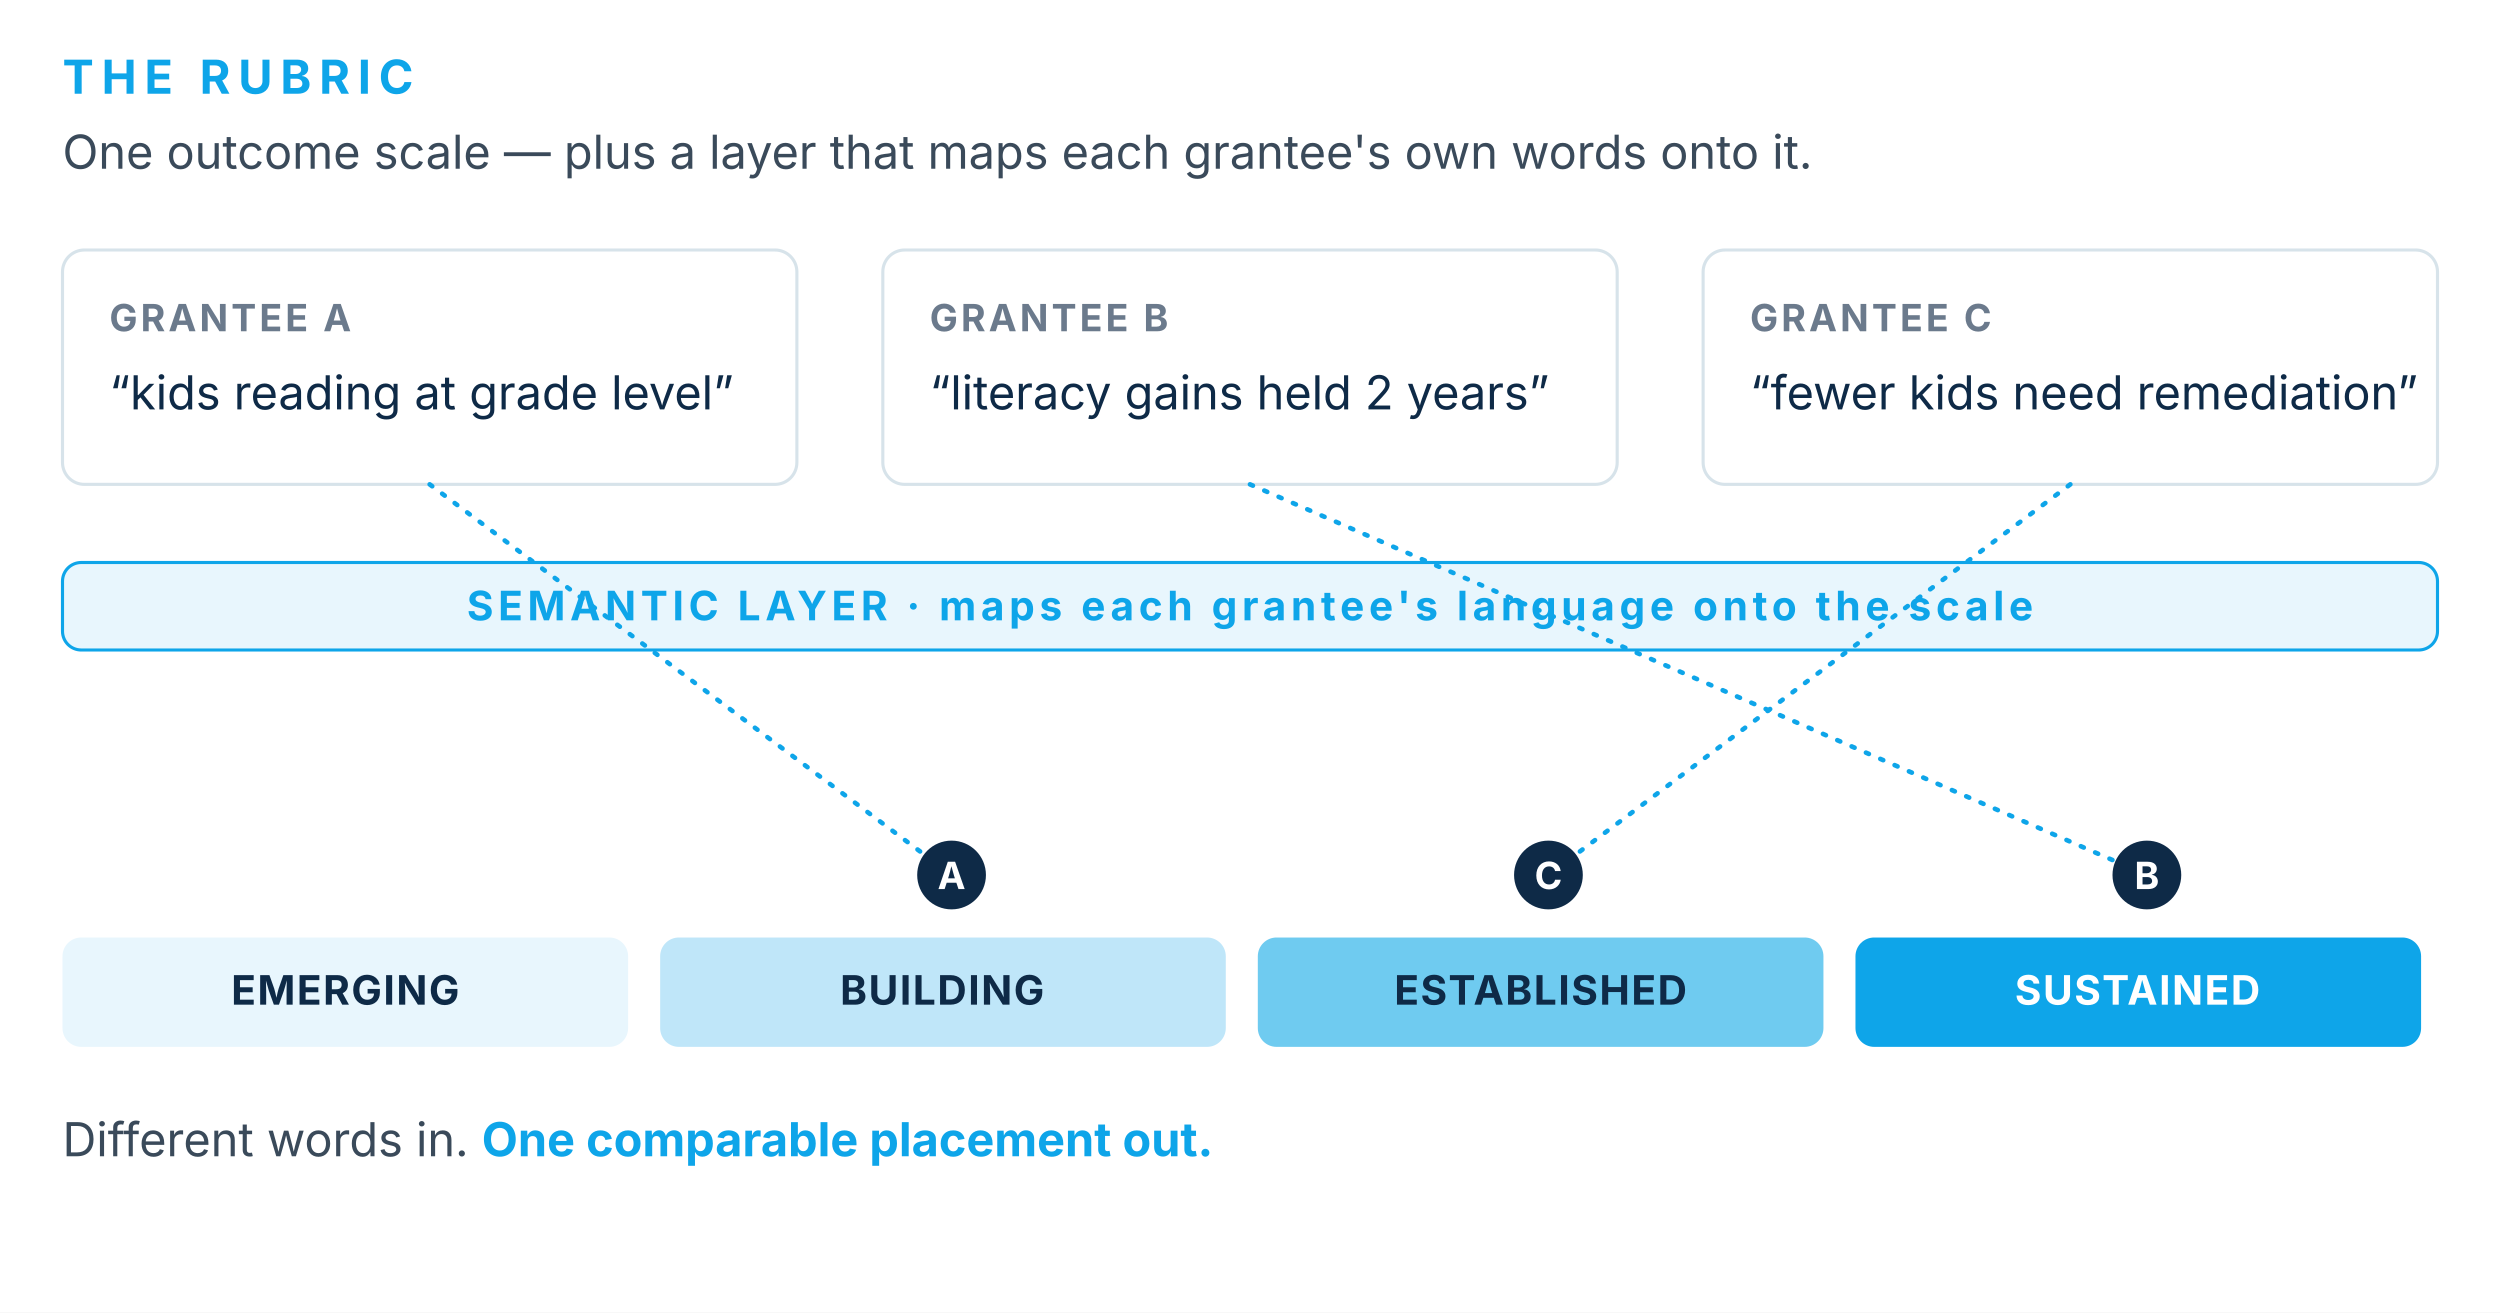
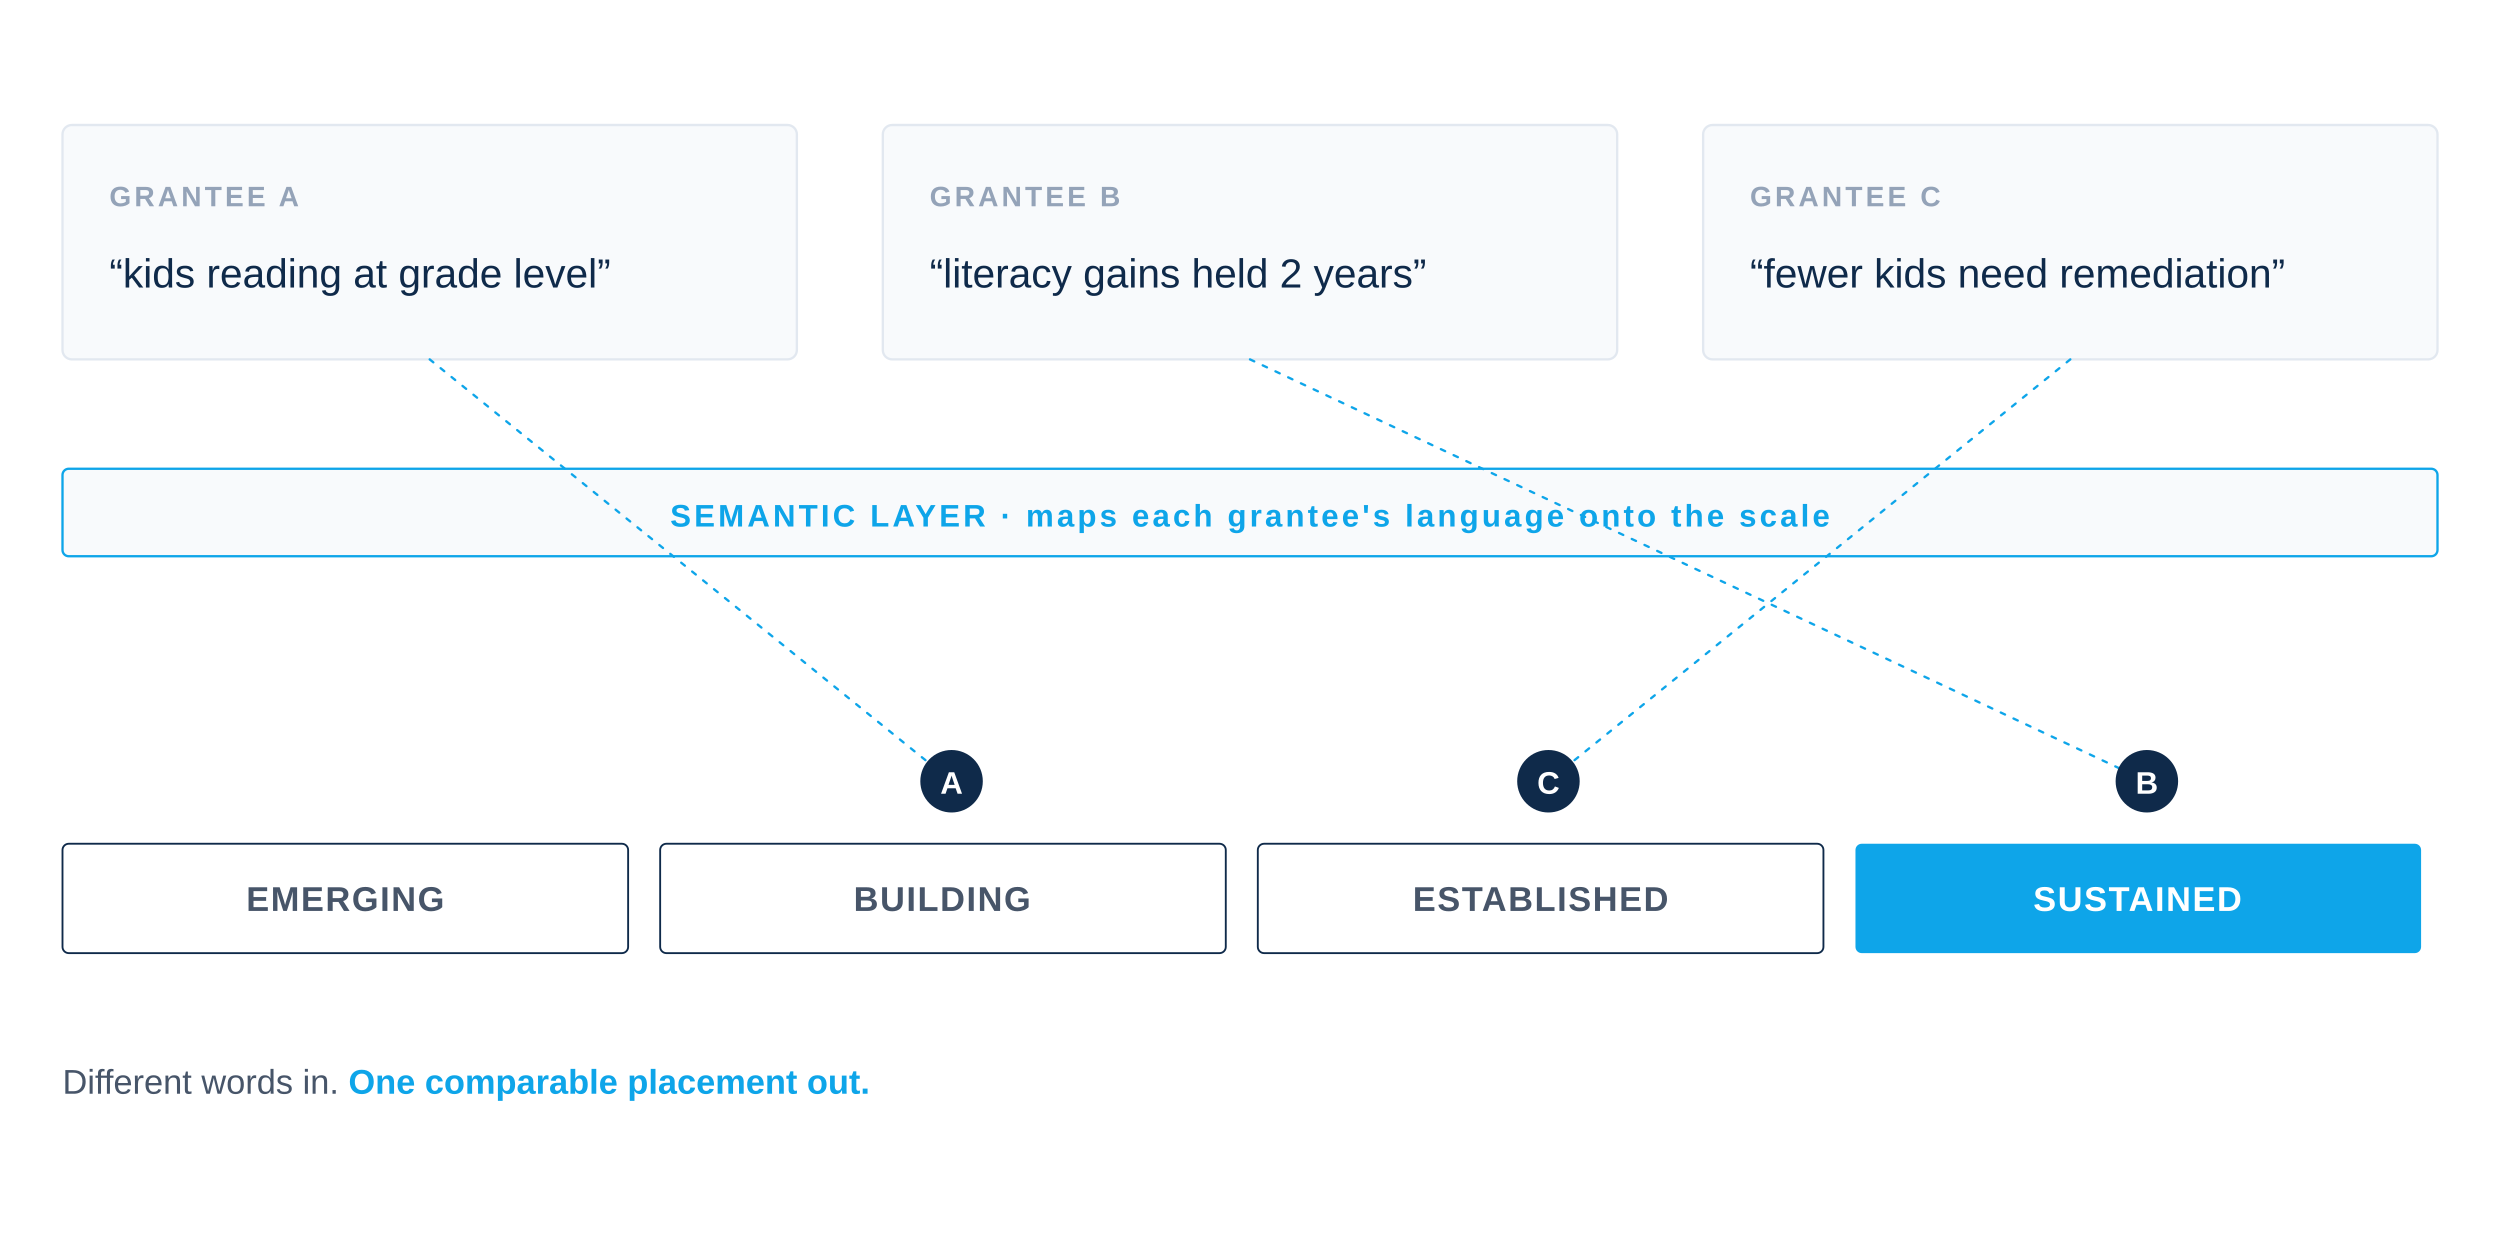
- <svg xmlns="http://www.w3.org/2000/svg" viewBox="0 0 1600 840" role="img" aria-labelledby="t" font-family="Inter,Helvetica,Arial,sans-serif">
-   <rect width="1600" height="840" fill="#FFFFFF" />
-   <text x="40" y="60" font-size="30" letter-spacing="5" fill="#0EA5E9" font-weight="700">THE RUBRIC</text>
-   <text x="40" y="108" font-size="30" fill="#3A4A5A">One outcome scale — plus a layer that maps each grantee's own words onto it.</text>
-   <g>
-     <rect x="40" y="160" width="470" height="150" rx="14" fill="#FFFFFF" stroke="#D7E3EA" stroke-width="2" />
-     <text x="70" y="212" font-size="24" letter-spacing="2" fill="#6B7A8C" font-weight="700">GRANTEE A</text>
-     <text x="70" y="262" font-size="30" fill="#0E2A47">“kids reading at grade level”</text>
-     <rect x="565" y="160" width="470" height="150" rx="14" fill="#FFFFFF" stroke="#D7E3EA" stroke-width="2" />
-     <text x="595" y="212" font-size="24" letter-spacing="2" fill="#6B7A8C" font-weight="700">GRANTEE B</text>
-     <text x="595" y="262" font-size="30" fill="#0E2A47">“literacy gains held 2 years”</text>
-     <rect x="1090" y="160" width="470" height="150" rx="14" fill="#FFFFFF" stroke="#D7E3EA" stroke-width="2" />
-     <text x="1120" y="212" font-size="24" letter-spacing="2" fill="#6B7A8C" font-weight="700">GRANTEE C</text>
-     <text x="1120" y="262" font-size="30" fill="#0E2A47">“fewer kids need remediation”</text>
+ <svg xmlns="http://www.w3.org/2000/svg" viewBox="0 0 1600 800" role="img" aria-labelledby="t">
+   <rect width="1600" height="800" fill="#FFFFFF" />
+   <g font-family="-apple-system, BlinkMacSystemFont, 'Helvetica Neue', Arial, sans-serif">
+     <rect x="40" y="80" width="470" height="150" rx="6" fill="#F8FAFC" stroke="#E2E8F0" stroke-width="1.5" />
+     <text x="70" y="132" font-size="18" letter-spacing="2" fill="#94A3B8" font-weight="600">GRANTEE A</text>
+     <text x="70" y="184" font-size="26" fill="#0F2A4A">“kids reading at grade level”</text>
+     <rect x="565" y="80" width="470" height="150" rx="6" fill="#F8FAFC" stroke="#E2E8F0" stroke-width="1.5" />
+     <text x="595" y="132" font-size="18" letter-spacing="2" fill="#94A3B8" font-weight="600">GRANTEE B</text>
+     <text x="595" y="184" font-size="26" fill="#0F2A4A">“literacy gains held 2 years”</text>
+     <rect x="1090" y="80" width="470" height="150" rx="6" fill="#F8FAFC" stroke="#E2E8F0" stroke-width="1.5" />
+     <text x="1120" y="132" font-size="18" letter-spacing="2" fill="#94A3B8" font-weight="600">GRANTEE C</text>
+     <text x="1120" y="184" font-size="26" fill="#0F2A4A">“fewer kids need remediation”</text>
  </g>
-   <rect x="40" y="360" width="1520" height="56" rx="12" fill="#E8F6FD" stroke="#0EA5E9" stroke-width="2" />
-   <text x="800" y="397" font-size="26" letter-spacing="3" fill="#0EA5E9" font-weight="700" text-anchor="middle">SEMANTIC LAYER  ·  maps each grantee's language onto the scale</text>
-   <g stroke="#0EA5E9" stroke-width="3" stroke-dasharray="2 8" stroke-linecap="round" fill="none">
-     <path d="M275 310 L609 560" />
-     <path d="M800 310 L1374 560" />
-     <path d="M1325 310 L991 560" />
+   <rect x="40" y="300" width="1520" height="56" rx="4" fill="#F8FAFC" stroke="#0EA5E9" stroke-width="1.5" />
+   <text x="800" y="337" font-family="-apple-system, BlinkMacSystemFont, 'Helvetica Neue', Arial, sans-serif" font-size="20" letter-spacing="2" fill="#0EA5E9" font-weight="600" text-anchor="middle">SEMANTIC LAYER  ·  maps each grantee's language onto the scale</text>
+   <g stroke="#0EA5E9" stroke-width="1.5" stroke-dasharray="3 6" stroke-linecap="round" fill="none">
+     <path d="M275 230 L609 500" />
+     <path d="M800 230 L1374 500" />
+     <path d="M1325 230 L991 500" />
  </g>
-   <g fill="#0E2A47">
-     <circle cx="609" cy="560" r="22" />
-     <circle cx="1374" cy="560" r="22" />
-     <circle cx="991" cy="560" r="22" />
+   <g fill="#0F2A4A">
+     <circle cx="609" cy="500" r="20" />
+     <circle cx="1374" cy="500" r="20" />
+     <circle cx="991" cy="500" r="20" />
  </g>
-   <g fill="#FFFFFF" font-size="24" font-weight="700" text-anchor="middle">
-     <text x="609" y="569">A</text>
-     <text x="1374" y="569">B</text>
-     <text x="991" y="569">C</text>
+   <g fill="#FFFFFF" font-family="-apple-system, BlinkMacSystemFont, 'Helvetica Neue', Arial, sans-serif" font-size="20" font-weight="600" text-anchor="middle">
+     <text x="609" y="508">A</text>
+     <text x="1374" y="508">B</text>
+     <text x="991" y="508">C</text>
  </g>
-   <rect x="40" y="600" width="362" height="70" rx="12" fill="#E8F6FD" />
-   <rect x="422.5" y="600" width="362" height="70" rx="12" fill="#BFE6F9" />
-   <rect x="805" y="600" width="362" height="70" rx="12" fill="#6FCBF0" />
-   <rect x="1187.5" y="600" width="362" height="70" rx="12" fill="#0EA5E9" />
-   <text x="221" y="643" font-size="26" letter-spacing="1" fill="#0E2A47" font-weight="700" text-anchor="middle">EMERGING</text>
-   <text x="603" y="643" font-size="26" letter-spacing="1" fill="#0E2A47" font-weight="700" text-anchor="middle">BUILDING</text>
-   <text x="986" y="643" font-size="26" letter-spacing="1" fill="#0E2A47" font-weight="700" text-anchor="middle">ESTABLISHED</text>
-   <text x="1368" y="643" font-size="26" letter-spacing="1" fill="#FFFFFF" font-weight="700" text-anchor="middle">SUSTAINED</text>
-   <text x="40" y="740" font-size="30" fill="#3A4A5A">Different words in. <tspan fill="#0EA5E9" font-weight="700">One comparable placement out.</tspan>
+   <g font-family="-apple-system, BlinkMacSystemFont, 'Helvetica Neue', Arial, sans-serif">
+     <rect x="40" y="540" width="362" height="70" rx="4" fill="none" stroke="#0F2A4A" stroke-width="1.2" />
+     <rect x="422.5" y="540" width="362" height="70" rx="4" fill="none" stroke="#0F2A4A" stroke-width="1.2" />
+     <rect x="805" y="540" width="362" height="70" rx="4" fill="none" stroke="#0F2A4A" stroke-width="1.2" />
+     <rect x="1187.5" y="540" width="362" height="70" rx="4" fill="#0EA5E9" />
+     <text x="221" y="583" font-size="22" letter-spacing="1" fill="#475569" font-weight="600" text-anchor="middle">EMERGING</text>
+     <text x="603" y="583" font-size="22" letter-spacing="1" fill="#475569" font-weight="600" text-anchor="middle">BUILDING</text>
+     <text x="986" y="583" font-size="22" letter-spacing="1" fill="#475569" font-weight="600" text-anchor="middle">ESTABLISHED</text>
+     <text x="1368" y="583" font-size="22" letter-spacing="1" fill="#FFFFFF" font-weight="600" text-anchor="middle">SUSTAINED</text>
+   </g>
+   <text x="40" y="700" font-family="-apple-system, BlinkMacSystemFont, 'Helvetica Neue', Arial, sans-serif" font-size="22" fill="#475569">Different words in. <tspan fill="#0EA5E9" font-weight="600">One comparable placement out.</tspan>
  </text>
</svg>
